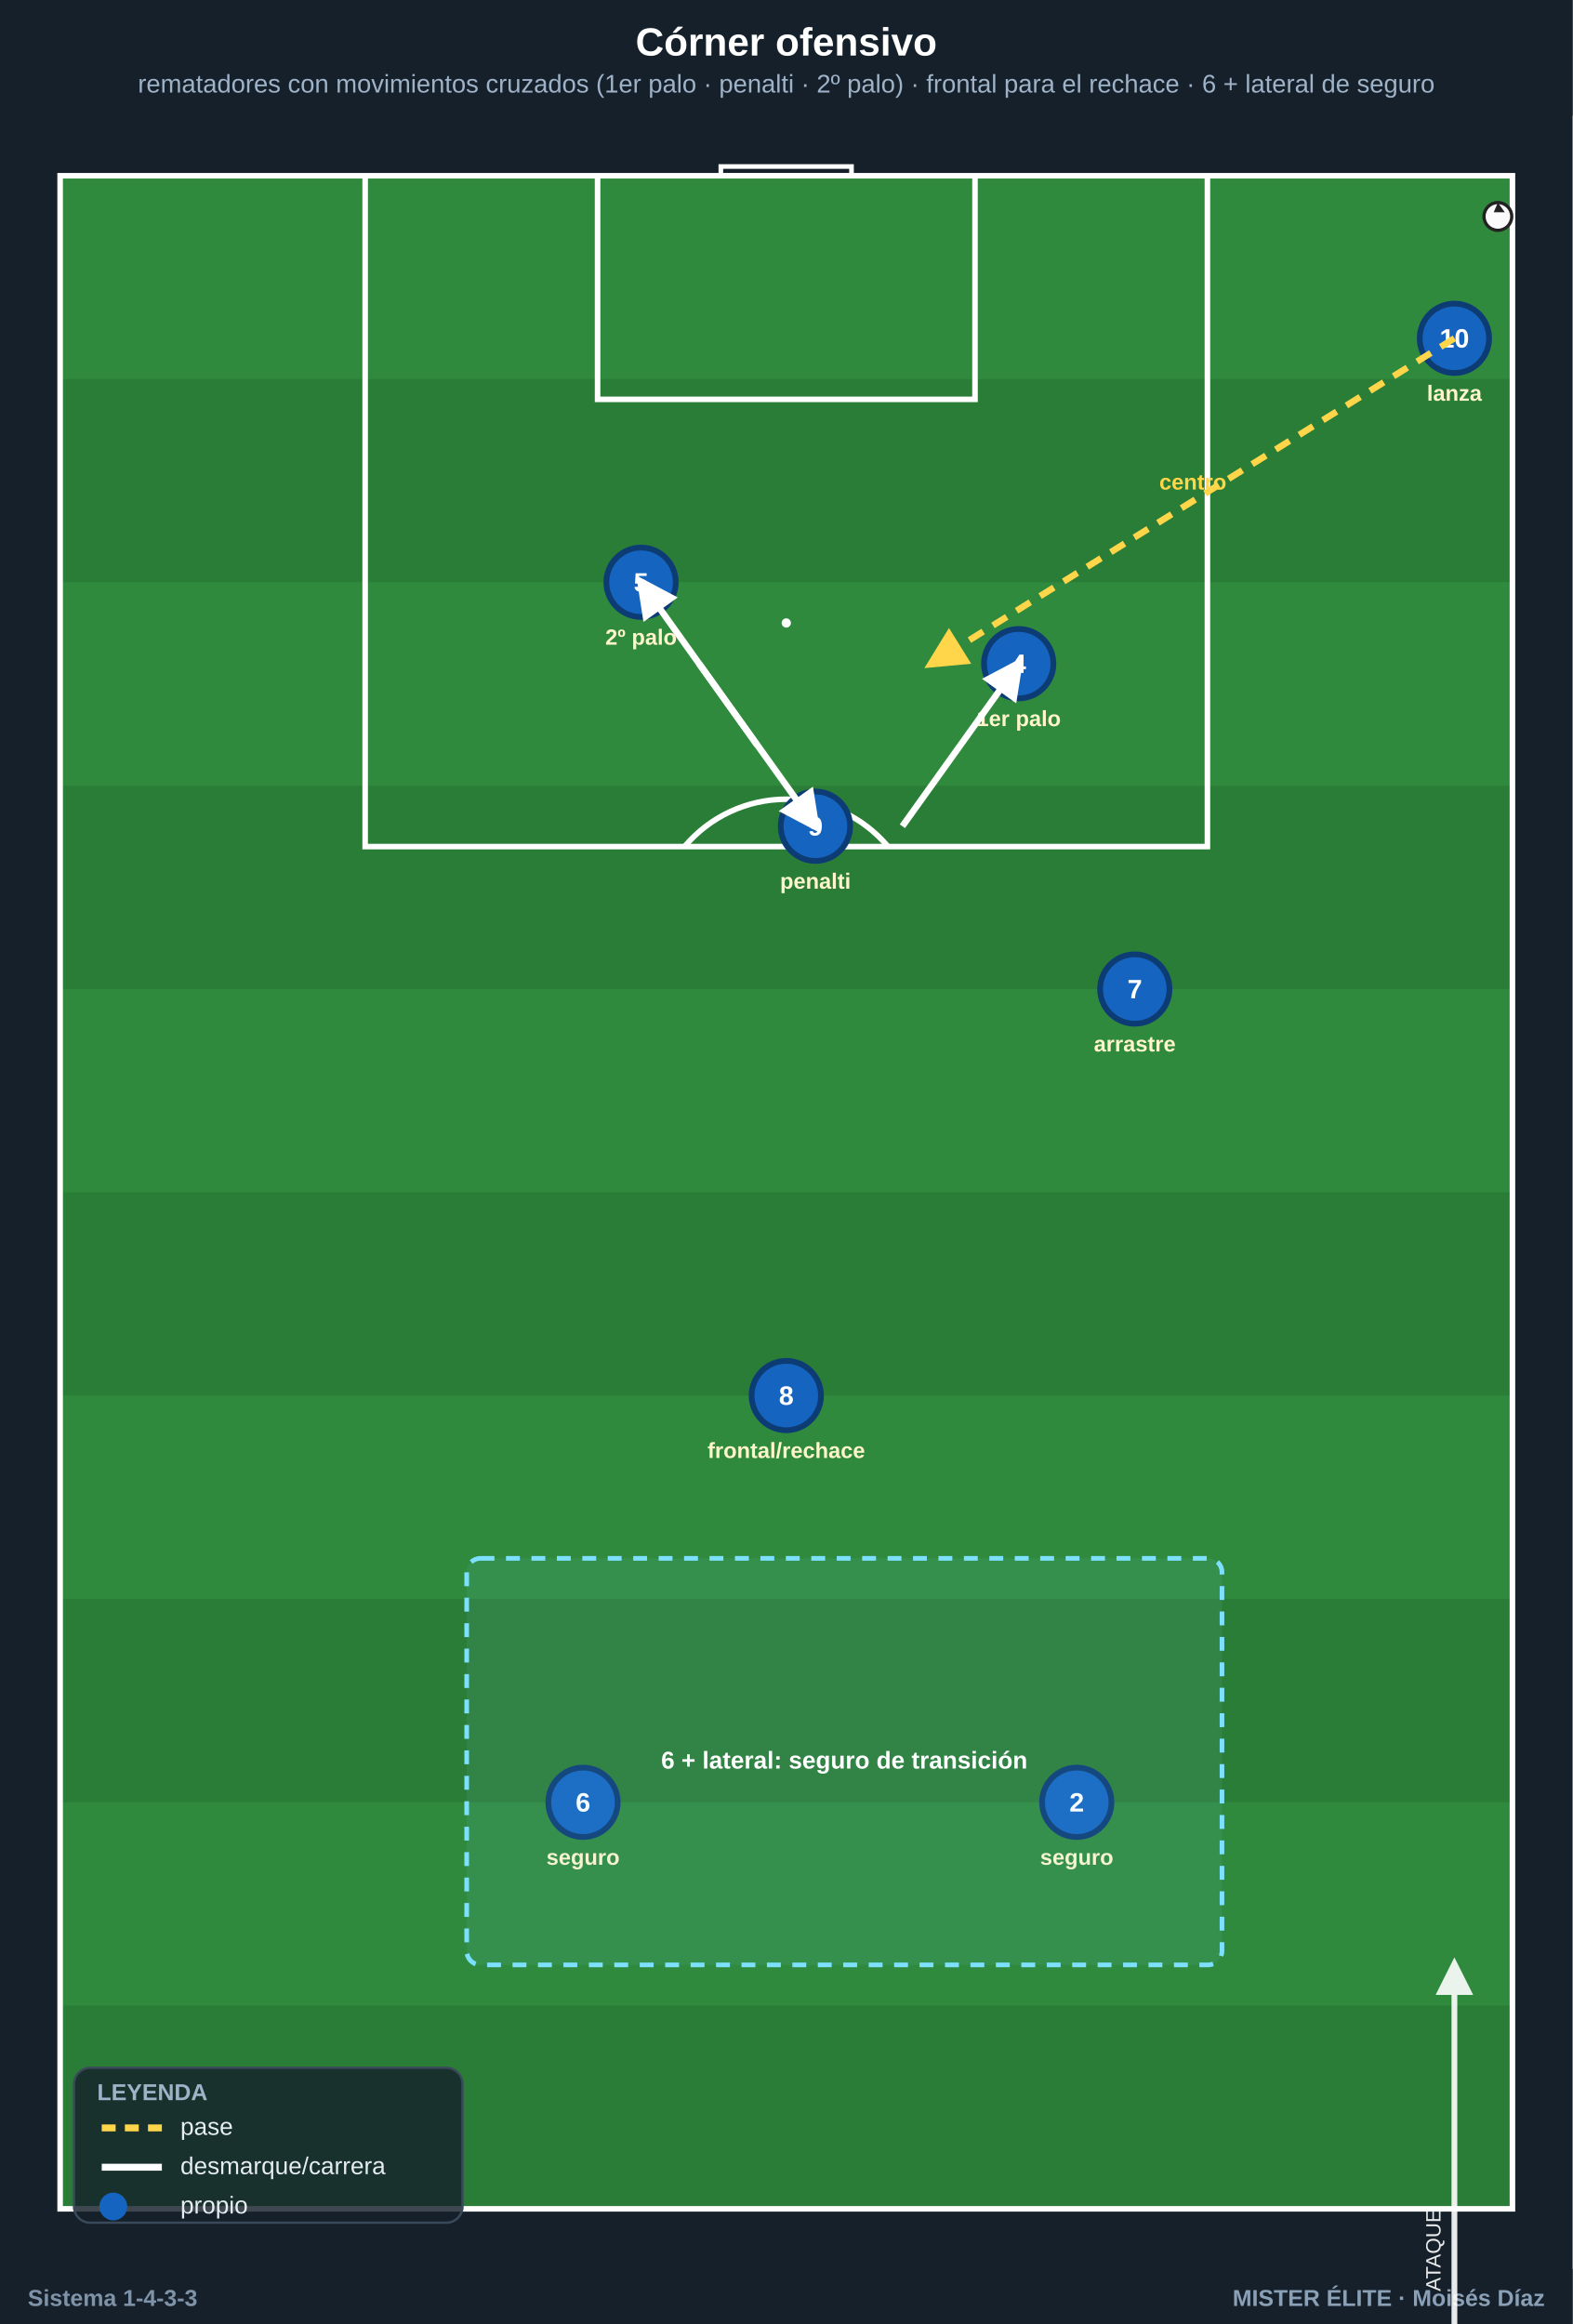
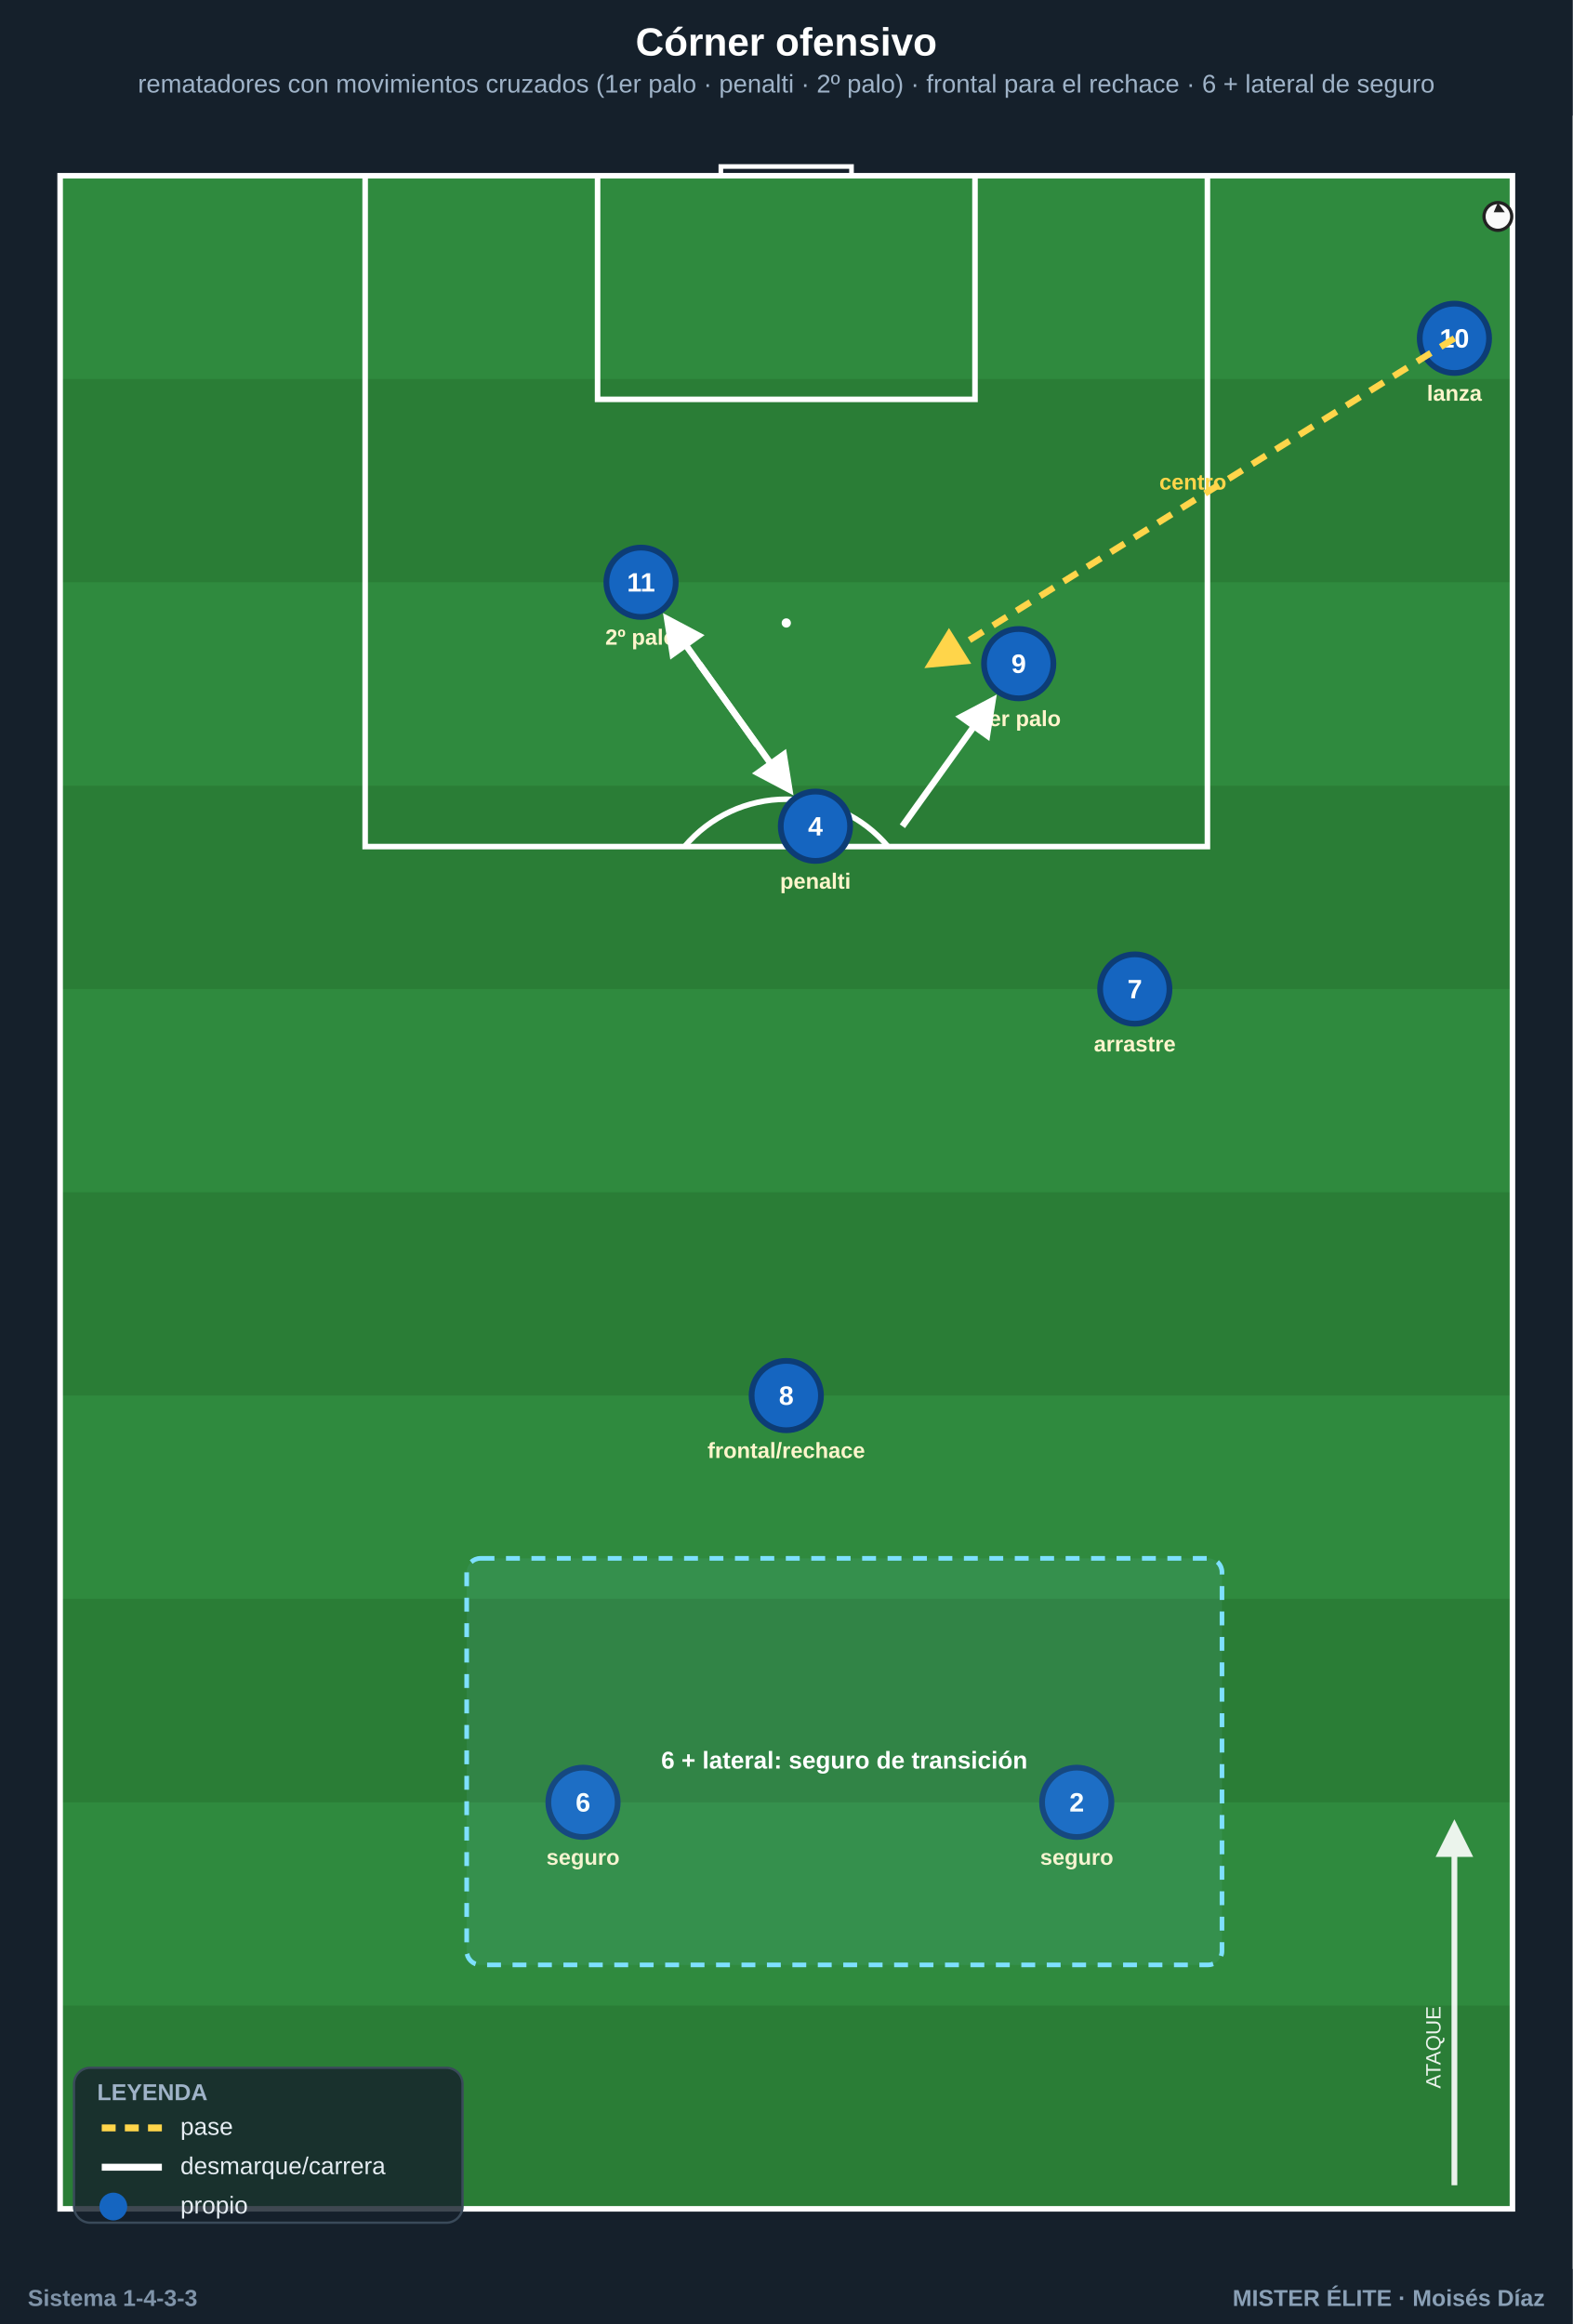
<svg xmlns="http://www.w3.org/2000/svg" viewBox="0 0 680 1005" width="680" height="1005" font-family="Segoe UI,Arial,sans-serif">
  <defs>
    <linearGradient id="sky" x1="0" y1="0" x2="0" y2="1">
      <stop offset="0" stop-color="#2f8a3e" />
      <stop offset="1" stop-color="#2b8139" />
    </linearGradient>
    <marker id="ah_pass" viewBox="0 0 10 10" refX="8" refY="5" markerWidth="6.5" markerHeight="6.5" orient="auto-start-reverse">
      <path d="M0,0 L10,5 L0,10 z" fill="#ffd54a" />
    </marker>
    <marker id="ah_run" viewBox="0 0 10 10" refX="8" refY="5" markerWidth="6.5" markerHeight="6.5" orient="auto-start-reverse">
      <path d="M0,0 L10,5 L0,10 z" fill="#ffffff" />
    </marker>
    <marker id="ah_drive" viewBox="0 0 10 10" refX="8" refY="5" markerWidth="6.5" markerHeight="6.5" orient="auto-start-reverse">
      <path d="M0,0 L10,5 L0,10 z" fill="#7ee0ff" />
    </marker>
    <marker id="ah_white" viewBox="0 0 10 10" refX="8" refY="5" markerWidth="6.5" markerHeight="6.5" orient="auto-start-reverse">
      <path d="M0,0 L10,5 L0,10 z" fill="#ffffff" />
    </marker>
  </defs>
  <rect x="0.0" y="0.0" width="680.0" height="1005.2" fill="#15202b" />
  <rect x="26.0" y="76.0" width="628.0" height="88.4" fill="#2f8a3e" />
  <rect x="26.0" y="163.9" width="628.0" height="88.4" fill="#2a7d36" />
  <rect x="26.0" y="251.8" width="628.0" height="88.4" fill="#2f8a3e" />
  <rect x="26.0" y="339.8" width="628.0" height="88.4" fill="#2a7d36" />
  <rect x="26.0" y="427.7" width="628.0" height="88.4" fill="#2f8a3e" />
  <rect x="26.0" y="515.6" width="628.0" height="88.4" fill="#2a7d36" />
  <rect x="26.0" y="603.5" width="628.0" height="88.4" fill="#2f8a3e" />
  <rect x="26.0" y="691.4" width="628.0" height="88.4" fill="#2a7d36" />
  <rect x="26.0" y="779.4" width="628.0" height="88.4" fill="#2f8a3e" />
  <rect x="26.0" y="867.3" width="628.0" height="88.4" fill="#2a7d36" />
  <rect x="26.0" y="76.0" width="628.0" height="879.2" fill="none" stroke="#ffffff" stroke-width="2.4" />
  <path d="M157.9,76.0 L157.9,366.1 L522.1,366.1 L522.1,76.0" fill="none" stroke="#ffffff" stroke-width="2.4" />
  <path d="M258.4,76.0 L258.4,172.7 L421.6,172.7 L421.6,76.0" fill="none" stroke="#ffffff" stroke-width="2.4" />
  <circle cx="340.0" cy="269.4" r="2.0" fill="#ffffff" />
  <rect x="311.7" y="72.0" width="56.5" height="4" fill="none" stroke="#ffffff" stroke-width="2" />
  <path d="M296.0,366.1 A57.5,57.5 0 0 1 384.0,366.1" fill="none" stroke="#ffffff" stroke-width="2.4" />
  <rect x="0.0" y="0.0" width="680.0" height="50.0" fill="#15202b" />
  <text x="340.0" y="24.0" font-family="Segoe UI,Arial,sans-serif" font-size="17" font-weight="800" fill="#ffffff" text-anchor="middle">Córner ofensivo</text>
  <text x="340.0" y="40.0" font-family="Segoe UI,Arial,sans-serif" font-size="11" font-weight="500" fill="#9fb3c8" text-anchor="middle">rematadores con movimientos cruzados (1er palo · penalti · 2º palo) · frontal para el rechace · 6 + lateral de seguro</text>
  <rect x="0.0" y="981.2" width="680.0" height="24.0" fill="#15202b" />
  <text x="668.0" y="997.2" font-family="Segoe UI,Arial,sans-serif" font-size="10" font-weight="700" fill="#8aa0b6" text-anchor="end">MISTER ÉLITE · Moisés Díaz</text>
  <text x="12.0" y="997.2" font-family="Segoe UI,Arial,sans-serif" font-size="10" font-weight="600" fill="#7f93a8" text-anchor="start">Sistema 1-4-3-3</text>
  <g opacity="0.9">
-     <line x1="628.9" y1="1060.7" x2="628.9" y2="849.7" stroke="#ffffff" stroke-width="2.5" marker-end="url(#ah_white)" />
-     <text x="622.9" y="955.2" font-family="Segoe UI,Arial" font-size="9" fill="#ffffff" text-anchor="end" transform="rotate(-90 622.9 955.2)">ATAQUE</text>
+     <line x1="628.9" y1="945.0" x2="628.9" y2="790.0" stroke="#ffffff" stroke-width="2.5" marker-end="url(#ah_white)" />
+     <text x="622.9" y="867.5" font-family="Segoe UI,Arial" font-size="9" fill="#ffffff" text-anchor="end" transform="rotate(-90 622.9 867.5)">ATAQUE</text>
  </g>
  <circle cx="647.7" cy="93.6" r="6.0" fill="#fafafa" stroke="#222" stroke-width="1.4" />
  <path d="M647.7,87.6 l3.0,4.2 l-4.8,0 z" fill="#222" />
  <g>
    <circle cx="628.9" cy="146.3" r="15" fill="#1565c0" stroke="#0d3c75" stroke-width="2.5" />
    <text x="628.9" y="150.3" font-family="Segoe UI,Arial" font-size="11.5" font-weight="800" fill="#fff" text-anchor="middle">10</text>
  </g>
  <text x="628.9" y="173.3" font-family="Segoe UI,Arial,sans-serif" font-size="9.5" font-weight="600" fill="#fff5cc" text-anchor="middle">lanza</text>
  <line x1="628.9" y1="146.3" x2="402.8" y2="287.0" stroke="#ffd54a" stroke-width="2.8" stroke-dasharray="7 5" marker-end="url(#ah_pass)" />
  <text x="515.8" y="211.7" font-family="Segoe UI,Arial,sans-serif" font-size="9.5" font-weight="700" fill="#ffd54a" text-anchor="middle">centro</text>
  <g>
    <circle cx="440.5" cy="287.0" r="15" fill="#1565c0" stroke="#0d3c75" stroke-width="2.5" />
-     <text x="440.5" y="291.0" font-family="Segoe UI,Arial" font-size="11.5" font-weight="800" fill="#fff" text-anchor="middle">4</text>
+     <text x="440.5" y="291.0" font-family="Segoe UI,Arial" font-size="11.5" font-weight="800" fill="#fff" text-anchor="middle">9</text>
  </g>
  <text x="440.5" y="314.0" font-family="Segoe UI,Arial,sans-serif" font-size="9.5" font-weight="600" fill="#fff5cc" text-anchor="middle">1er palo</text>
-   <line x1="390.2" y1="357.3" x2="440.5" y2="287.0" stroke="#ffffff" stroke-width="2.8" marker-end="url(#ah_run)" />
+   <line x1="390.2" y1="357.3" x2="428.9" y2="303.3" stroke="#ffffff" stroke-width="2.8" marker-end="url(#ah_run)" />
  <g>
    <circle cx="352.6" cy="357.3" r="15" fill="#1565c0" stroke="#0d3c75" stroke-width="2.5" />
-     <text x="352.6" y="361.3" font-family="Segoe UI,Arial" font-size="11.5" font-weight="800" fill="#fff" text-anchor="middle">9</text>
+     <text x="352.6" y="361.3" font-family="Segoe UI,Arial" font-size="11.5" font-weight="800" fill="#fff" text-anchor="middle">4</text>
  </g>
  <text x="352.6" y="384.3" font-family="Segoe UI,Arial,sans-serif" font-size="9.5" font-weight="600" fill="#fff5cc" text-anchor="middle">penalti</text>
-   <line x1="302.3" y1="287.0" x2="352.6" y2="357.3" stroke="#ffffff" stroke-width="2.8" marker-end="url(#ah_run)" />
+   <line x1="302.3" y1="287.0" x2="341.0" y2="341.0" stroke="#ffffff" stroke-width="2.8" marker-end="url(#ah_run)" />
  <g>
    <circle cx="277.2" cy="251.8" r="15" fill="#1565c0" stroke="#0d3c75" stroke-width="2.5" />
-     <text x="277.2" y="255.8" font-family="Segoe UI,Arial" font-size="11.5" font-weight="800" fill="#fff" text-anchor="middle">5</text>
+     <text x="277.2" y="255.8" font-family="Segoe UI,Arial" font-size="11.5" font-weight="800" fill="#fff" text-anchor="middle">11</text>
  </g>
  <text x="277.2" y="278.8" font-family="Segoe UI,Arial,sans-serif" font-size="9.5" font-weight="600" fill="#fff5cc" text-anchor="middle">2º palo</text>
-   <line x1="327.4" y1="322.2" x2="277.2" y2="251.8" stroke="#ffffff" stroke-width="2.8" marker-end="url(#ah_run)" />
+   <line x1="327.4" y1="322.2" x2="288.8" y2="268.1" stroke="#ffffff" stroke-width="2.8" marker-end="url(#ah_run)" />
  <g>
    <circle cx="490.7" cy="427.7" r="15" fill="#1565c0" stroke="#0d3c75" stroke-width="2.5" />
    <text x="490.7" y="431.7" font-family="Segoe UI,Arial" font-size="11.5" font-weight="800" fill="#fff" text-anchor="middle">7</text>
  </g>
  <text x="490.7" y="454.7" font-family="Segoe UI,Arial,sans-serif" font-size="9.5" font-weight="600" fill="#fff5cc" text-anchor="middle">arrastre</text>
  <g>
    <circle cx="340.0" cy="603.5" r="15" fill="#1565c0" stroke="#0d3c75" stroke-width="2.5" />
    <text x="340.0" y="607.5" font-family="Segoe UI,Arial" font-size="11.5" font-weight="800" fill="#fff" text-anchor="middle">8</text>
  </g>
  <text x="340.0" y="630.5" font-family="Segoe UI,Arial,sans-serif" font-size="9.5" font-weight="600" fill="#fff5cc" text-anchor="middle">frontal/rechace</text>
  <g>
    <circle cx="252.1" cy="779.4" r="15" fill="#1565c0" stroke="#0d3c75" stroke-width="2.5" />
    <text x="252.1" y="783.4" font-family="Segoe UI,Arial" font-size="11.5" font-weight="800" fill="#fff" text-anchor="middle">6</text>
  </g>
  <text x="252.1" y="806.4" font-family="Segoe UI,Arial,sans-serif" font-size="9.5" font-weight="600" fill="#fff5cc" text-anchor="middle">seguro</text>
  <g>
    <circle cx="465.6" cy="779.4" r="15" fill="#1565c0" stroke="#0d3c75" stroke-width="2.5" />
    <text x="465.6" y="783.4" font-family="Segoe UI,Arial" font-size="11.5" font-weight="800" fill="#fff" text-anchor="middle">2</text>
  </g>
  <text x="465.6" y="806.4" font-family="Segoe UI,Arial,sans-serif" font-size="9.5" font-weight="600" fill="#fff5cc" text-anchor="middle">seguro</text>
  <rect x="201.8" y="673.9" width="326.6" height="175.8" rx="6" fill="#7ee0ff" fill-opacity="0.08" stroke="#7ee0ff" stroke-width="2" stroke-dasharray="6 5" />
  <text x="365.1" y="764.8" font-family="Segoe UI,Arial,sans-serif" font-size="10.5" font-weight="700" fill="#fff" text-anchor="middle">6 + lateral: seguro de transición</text>
  <g>
    <rect x="32" y="894.2" width="168" height="67" rx="7" fill="#15202b" fill-opacity="0.82" stroke="#3a4a5a" stroke-width="1" />
    <text x="42" y="908.2" font-family="Segoe UI,Arial" font-size="10" font-weight="800" fill="#9fb3c8">LEYENDA</text>
    <line x1="44" y1="920.2" x2="70" y2="920.2" stroke="#ffd54a" stroke-width="3" stroke-dasharray="6 4" />
    <text x="78" y="923.2" font-family="Segoe UI,Arial" font-size="10.5" fill="#e6edf3">pase</text>
    <line x1="44" y1="937.2" x2="70" y2="937.2" stroke="#ffffff" stroke-width="3" />
    <text x="78" y="940.2" font-family="Segoe UI,Arial" font-size="10.5" fill="#e6edf3">desmarque/carrera</text>
    <circle cx="49" cy="954.2" r="6" fill="#1565c0" />
    <text x="78" y="957.2" font-family="Segoe UI,Arial" font-size="10.5" fill="#e6edf3">propio</text>
  </g>
</svg>
